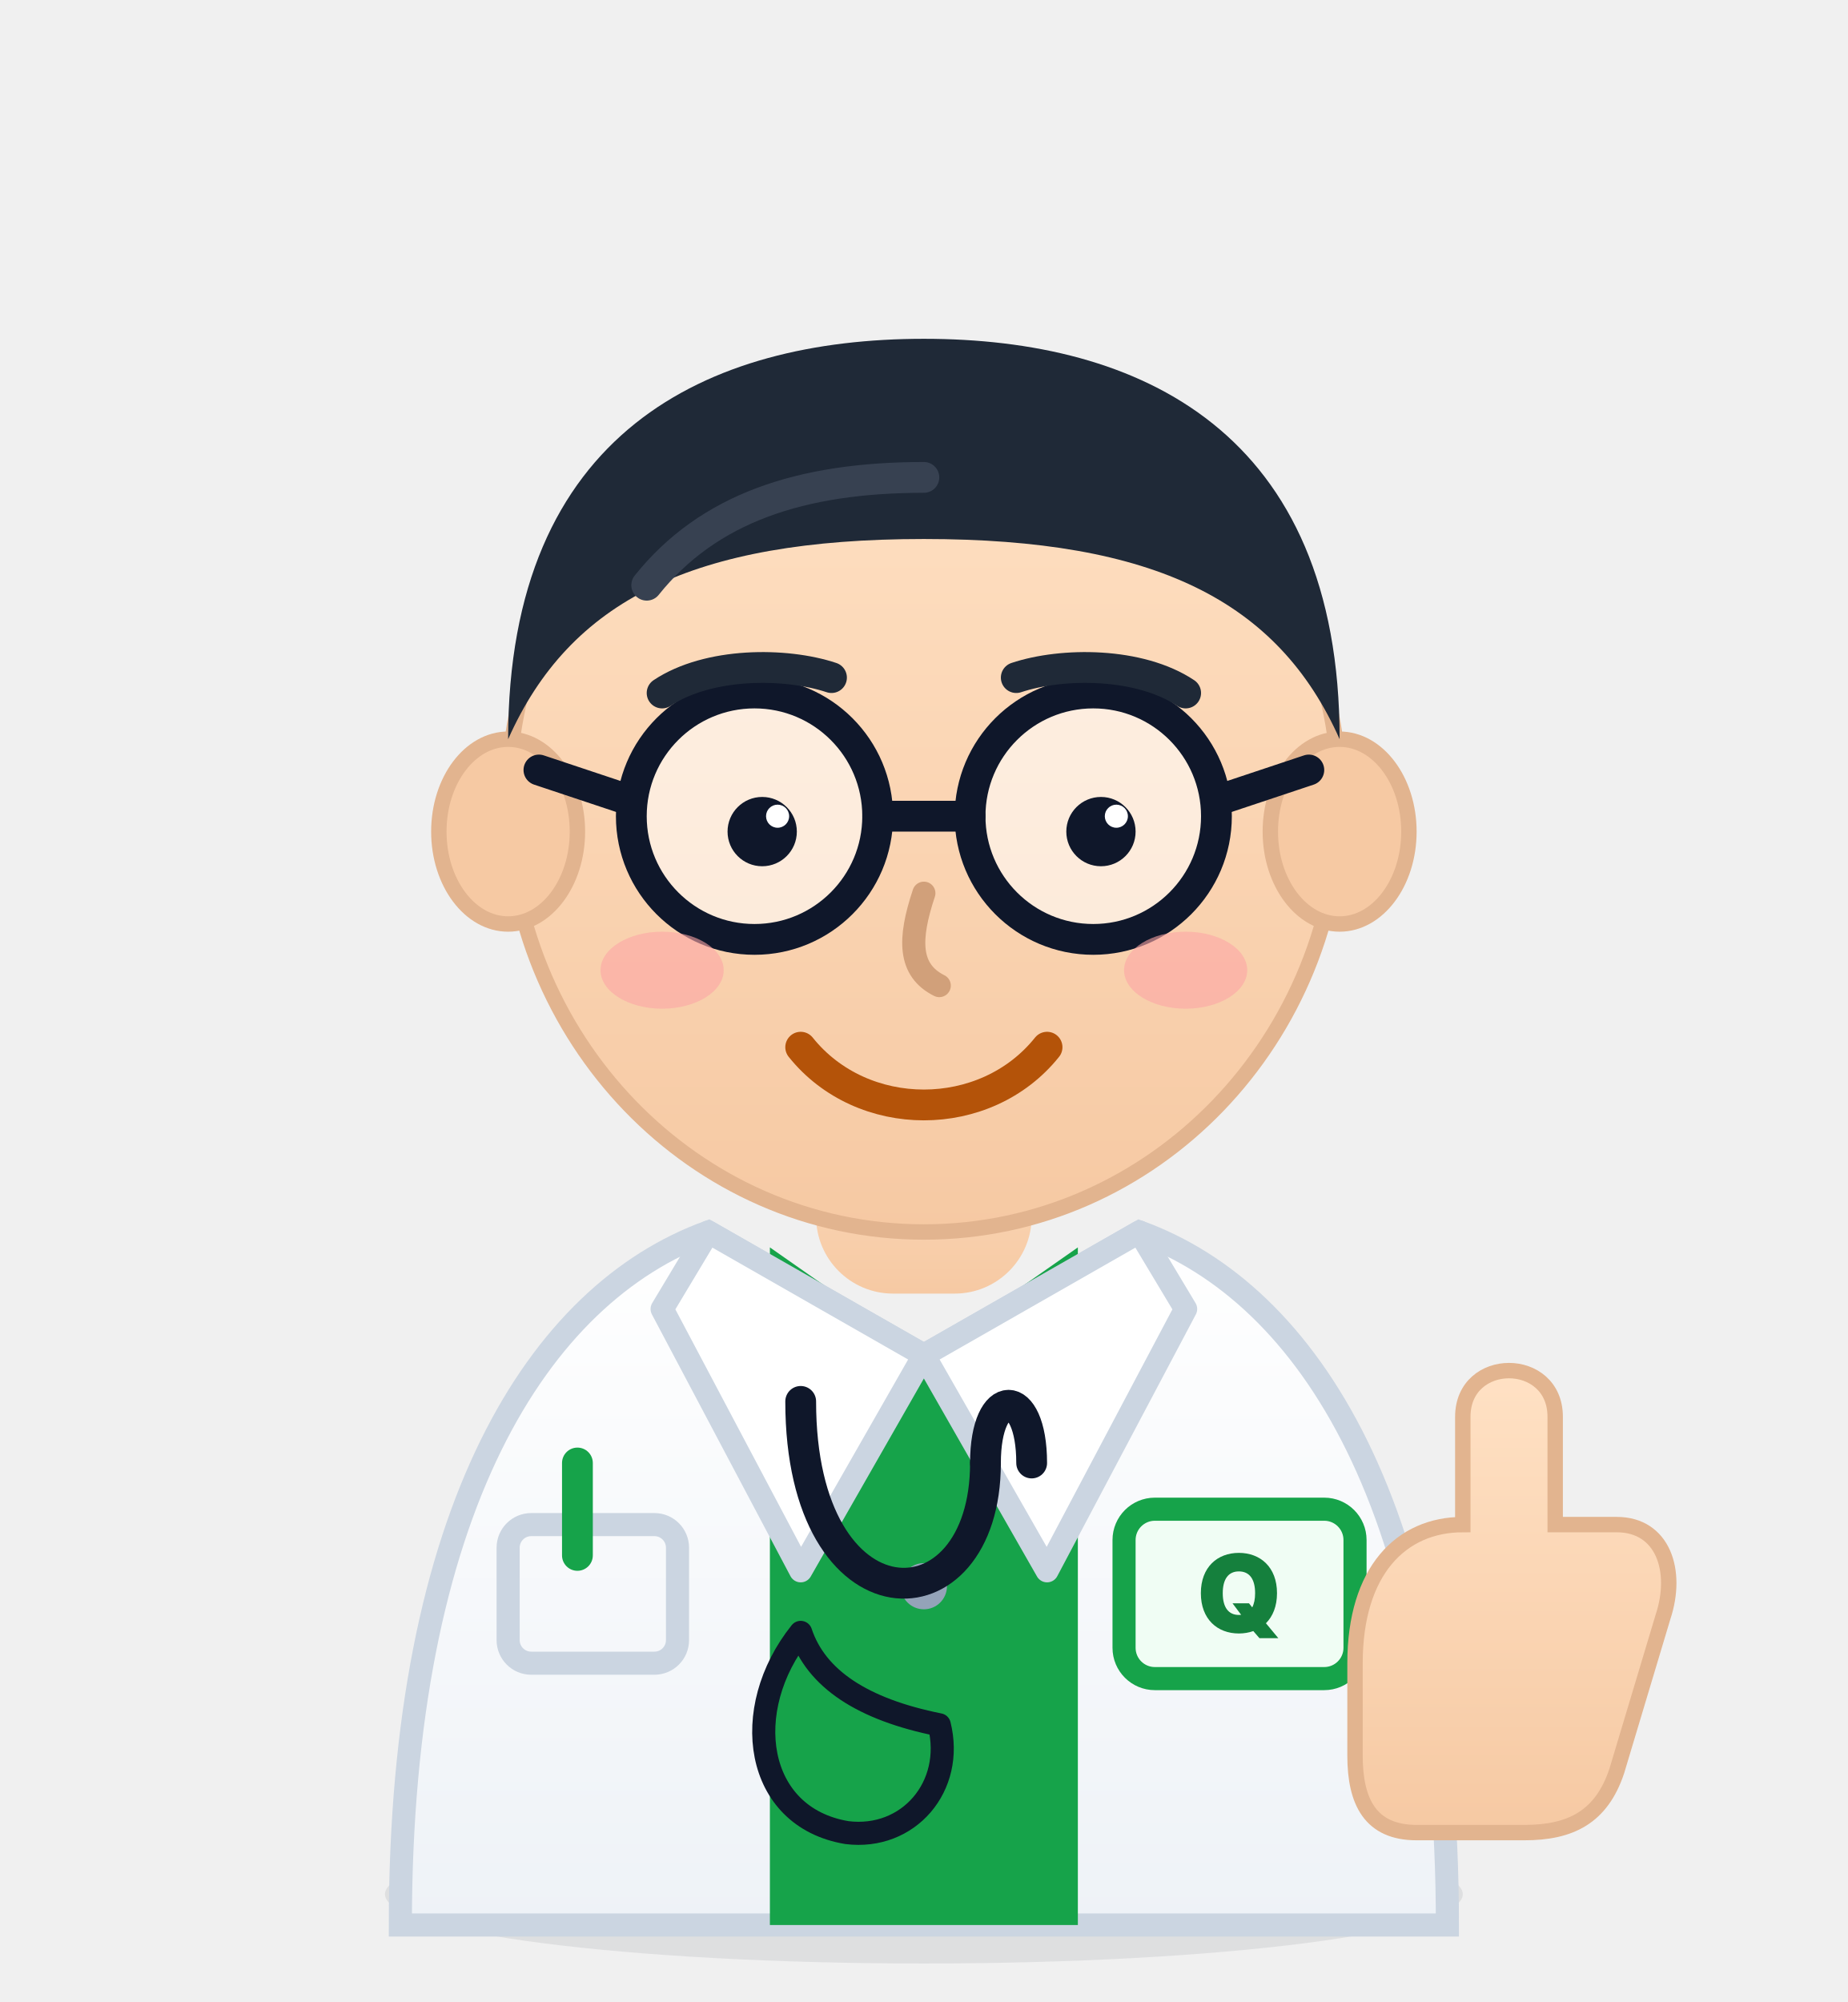
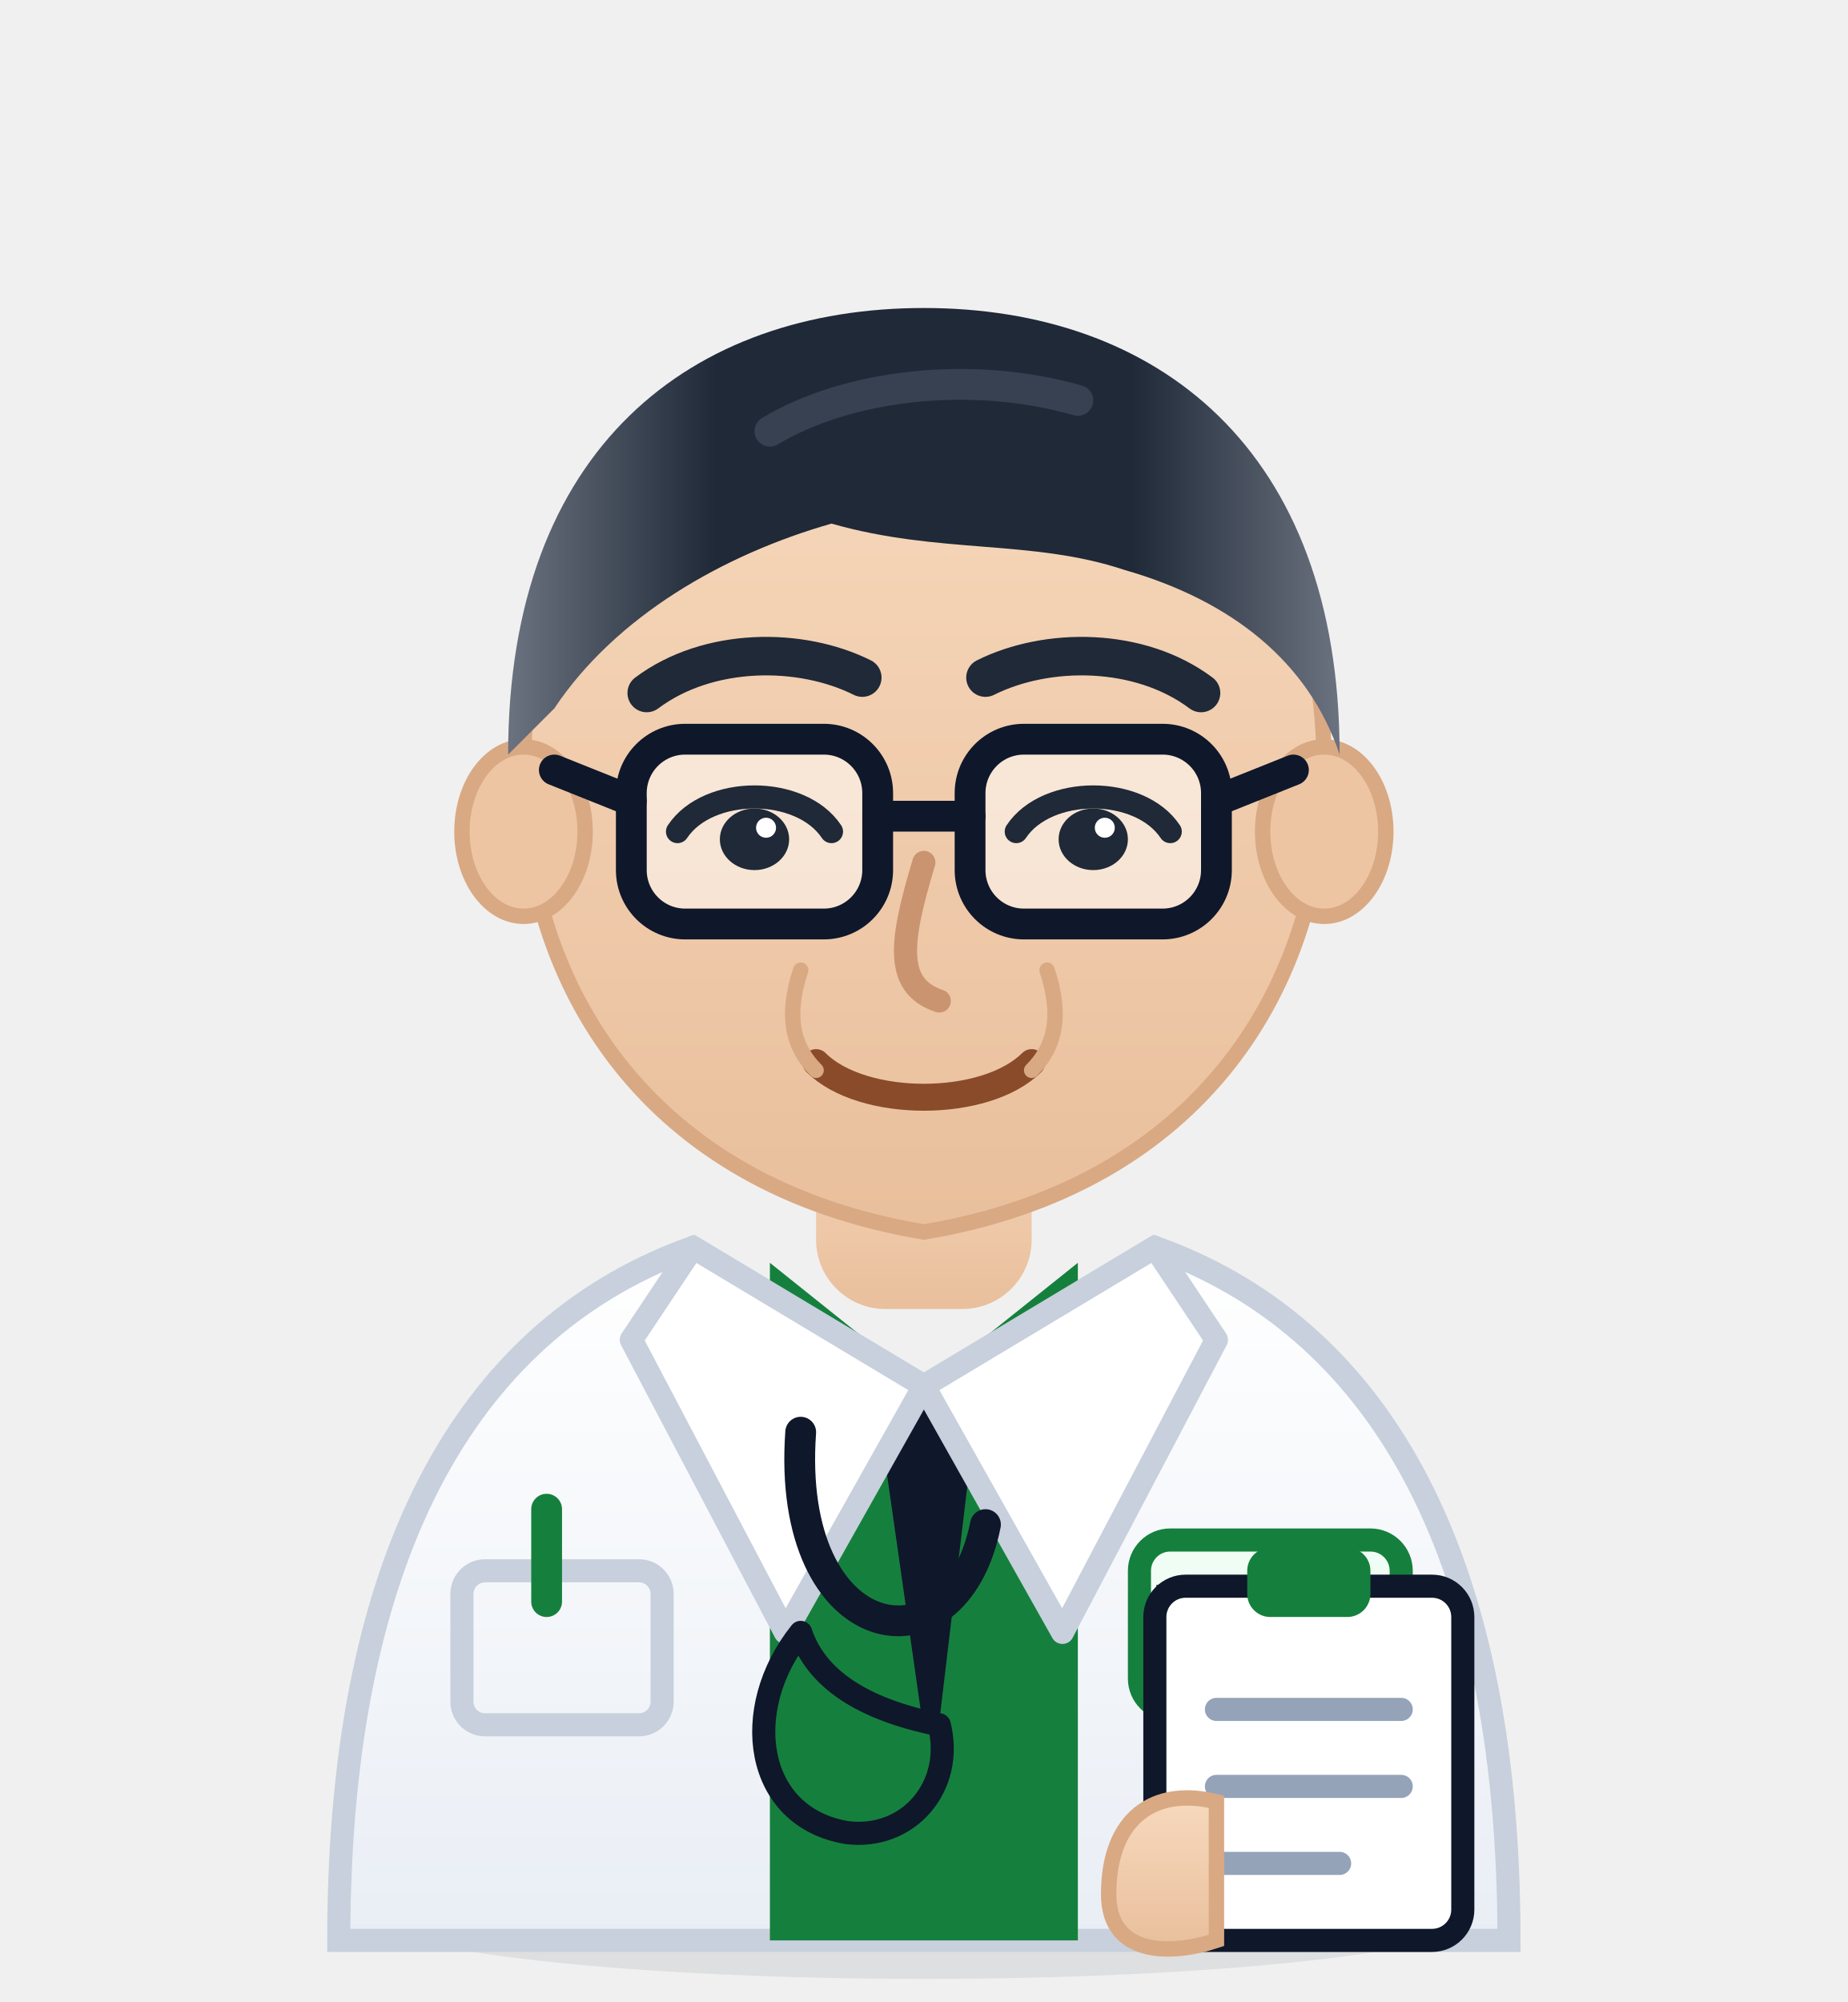
<svg xmlns="http://www.w3.org/2000/svg" viewBox="0 0 240 260" width="240" height="260" role="img" aria-label="닥터Q — 약박사 상담 캐릭터">
  <defs>
    <linearGradient id="coat" x1="0" y1="0" x2="0" y2="1">
      <stop offset="0" stop-color="#ffffff" />
-       <stop offset="1" stop-color="#eef2f7" />
+       <stop offset="1" stop-color="#e9eef5" />
    </linearGradient>
    <linearGradient id="skin" x1="0" y1="0" x2="0" y2="1">
-       <stop offset="0" stop-color="#ffe1c4" />
-       <stop offset="1" stop-color="#f6c9a3" />
+       <stop offset="0" stop-color="#f7d9bd" />
+       <stop offset="1" stop-color="#e9bf9c" />
+     </linearGradient>
+     <linearGradient id="hair" x1="0" y1="0" x2="1" y2="0">
+       <stop offset="0" stop-color="#6b7280" />
+       <stop offset=".25" stop-color="#1f2937" />
+       <stop offset=".75" stop-color="#1f2937" />
+       <stop offset="1" stop-color="#6b7280" />
    </linearGradient>
  </defs>
-   <ellipse cx="120" cy="246" rx="70" ry="9" fill="#0f172a" opacity=".08" />
-   <path d="M52 250 C52 196 70 168 92 160 L120 176 L148 160 C170 168 188 196 188 250 Z" fill="url(#coat)" stroke="#cbd5e1" stroke-width="3" />
-   <path d="M100 162 L120 176 L140 162 L140 250 L100 250 Z" fill="#16a34a" />
-   <path d="M92 160 L120 176 L104 204 L86 170 Z" fill="#ffffff" stroke="#cbd5e1" stroke-width="3" stroke-linejoin="round" />
-   <path d="M148 160 L120 176 L136 204 L154 170 Z" fill="#ffffff" stroke="#cbd5e1" stroke-width="3" stroke-linejoin="round" />
-   <circle cx="120" cy="206" r="3" fill="#94a3b8" />
-   <circle cx="120" cy="226" r="3" fill="#94a3b8" />
-   <rect x="146" y="196" width="30" height="22" rx="4" fill="#f0fdf4" stroke="#16a34a" stroke-width="3" />
-   <text x="161" y="212" font-family="system-ui, -apple-system, 'Apple SD Gothic Neo', sans-serif" font-size="14" font-weight="900" fill="#15803d" text-anchor="middle">Q</text>
-   <rect x="66" y="198" width="22" height="18" rx="3" fill="none" stroke="#cbd5e1" stroke-width="3" />
-   <rect x="73" y="188" width="4" height="16" rx="2" fill="#16a34a" />
-   <path d="M104 182 C104 212 128 212 128 190" fill="none" stroke="#0f172a" stroke-width="4" stroke-linecap="round" />
-   <path d="M128 190 C128 180 134 180 134 190" fill="none" stroke="#0f172a" stroke-width="4" stroke-linecap="round" />
-   <path d="M104 212 C96 222 98 236 110 238 C118 239 124 232 122 224 C112 222 106 218 104 212 Z" fill="#16a34a" stroke="#0f172a" stroke-width="3" stroke-linejoin="round" />
-   <rect x="106" y="138" width="28" height="30" rx="10" fill="url(#skin)" />
-   <ellipse cx="120" cy="104" rx="54" ry="56" fill="url(#skin)" stroke="#e2b48f" stroke-width="2" />
-   <ellipse cx="66" cy="108" rx="9" ry="12" fill="#f6c9a3" stroke="#e2b48f" stroke-width="2" />
-   <ellipse cx="174" cy="108" rx="9" ry="12" fill="#f6c9a3" stroke="#e2b48f" stroke-width="2" />
-   <path d="M66 96 C66 56 92 44 120 44 C148 44 174 56 174 96 C166 78 150 70 120 70 C90 70 74 78 66 96 Z" fill="#1f2937" />
-   <path d="M84 76 C92 66 104 62 120 62" fill="none" stroke="#374151" stroke-width="4" stroke-linecap="round" />
-   <circle cx="98" cy="106" r="16" fill="#ffffff" fill-opacity=".55" stroke="#0f172a" stroke-width="4" />
-   <circle cx="142" cy="106" r="16" fill="#ffffff" fill-opacity=".55" stroke="#0f172a" stroke-width="4" />
-   <path d="M114 106 L126 106" stroke="#0f172a" stroke-width="4" stroke-linecap="round" />
-   <path d="M82 104 L70 100 M158 104 L170 100" stroke="#0f172a" stroke-width="4" stroke-linecap="round" />
-   <circle cx="99" cy="108" r="4.5" fill="#0f172a" />
-   <circle cx="143" cy="108" r="4.5" fill="#0f172a" />
-   <circle cx="101" cy="106" r="1.5" fill="#fff" />
-   <circle cx="145" cy="106" r="1.5" fill="#fff" />
-   <path d="M86 90 C92 86 102 86 108 88" fill="none" stroke="#1f2937" stroke-width="4" stroke-linecap="round" />
-   <path d="M132 88 C138 86 148 86 154 90" fill="none" stroke="#1f2937" stroke-width="4" stroke-linecap="round" />
-   <ellipse cx="86" cy="126" rx="8" ry="5" fill="#fca5a5" opacity=".6" />
-   <ellipse cx="154" cy="126" rx="8" ry="5" fill="#fca5a5" opacity=".6" />
-   <path d="M120 116 C118 122 118 126 122 128" fill="none" stroke="#d1a07a" stroke-width="3" stroke-linecap="round" />
-   <path d="M104 136 C112 146 128 146 136 136" fill="none" stroke="#b45309" stroke-width="4" stroke-linecap="round" />
-   <g transform="translate(176 190)">
-     <path d="M0 26 C0 14 6 8 14 8 L14 -6 C14 -14 26 -14 26 -6 L26 8 L34 8 C40 8 42 14 40 20 L34 40 C32 46 28 48 22 48 L8 48 C2 48 0 44 0 38 Z" fill="url(#skin)" stroke="#e2b48f" stroke-width="2" />
+   <ellipse cx="120" cy="248" rx="74" ry="9" fill="#0f172a" opacity=".08" />
+   <path d="M44 252 C44 200 62 172 90 162 L120 180 L150 162 C178 172 196 200 196 252 Z" fill="url(#coat)" stroke="#c7d0dc" stroke-width="3" />
+   <path d="M100 164 L120 180 L140 164 L140 252 L100 252 Z" fill="#15803d" />
+   <path d="M120 180 L126 190 L121 232 L115 190 Z" fill="#0f172a" />
+   <path d="M90 162 L120 180 L102 212 L82 174 Z" fill="#ffffff" stroke="#c7d0dc" stroke-width="3" stroke-linejoin="round" />
+   <path d="M150 162 L120 180 L138 212 L158 174 Z" fill="#ffffff" stroke="#c7d0dc" stroke-width="3" stroke-linejoin="round" />
+   <rect x="148" y="200" width="34" height="22" rx="4" fill="#f0fdf4" stroke="#15803d" stroke-width="3" />
+   <text x="165" y="216" font-family="system-ui, -apple-system, 'Apple SD Gothic Neo', sans-serif" font-size="14" font-weight="900" fill="#15803d" text-anchor="middle">Dr.Q</text>
+   <rect x="60" y="204" width="26" height="20" rx="3" fill="none" stroke="#c7d0dc" stroke-width="3" />
+   <rect x="69" y="194" width="4" height="16" rx="2" fill="#15803d" />
+   <path d="M104 186 C102 214 124 218 128 198" fill="none" stroke="#0f172a" stroke-width="4" stroke-linecap="round" />
+   <path d="M104 212 C96 222 98 236 110 238 C118 239 124 232 122 224 C112 222 106 218 104 212 Z" fill="#15803d" stroke="#0f172a" stroke-width="3" stroke-linejoin="round" />
+   <g transform="translate(150 206)">
+     <rect x="0" y="0" width="40" height="46" rx="4" fill="#ffffff" stroke="#0f172a" stroke-width="3" />
+     <rect x="12" y="-5" width="16" height="9" rx="3" fill="#15803d" />
+     <path d="M8 16 H32 M8 26 H32 M8 36 H24" stroke="#94a3b8" stroke-width="3" stroke-linecap="round" />
+     <path d="M-6 40 C-6 30 0 26 8 28 L8 46 C2 48 -6 48 -6 40 Z" fill="url(#skin)" stroke="#d9a983" stroke-width="2" />
  </g>
+   <rect x="106" y="140" width="28" height="30" rx="9" fill="url(#skin)" />
+   <path d="M68 100 C68 62 92 46 120 46 C148 46 172 62 172 100 C172 128 156 154 120 160 C84 154 68 128 68 100 Z" fill="url(#skin)" stroke="#d9a983" stroke-width="2" />
+   <ellipse cx="68" cy="108" rx="8" ry="11" fill="#eec5a3" stroke="#d9a983" stroke-width="2" />
+   <ellipse cx="172" cy="108" rx="8" ry="11" fill="#eec5a3" stroke="#d9a983" stroke-width="2" />
+   <path d="M66 98 C66 58 90 40 120 40 C150 40 174 58 174 98 C170 86 160 78 146 74 C134 70 122 72 108 68 C94 72 80 80 72 92 Z" fill="url(#hair)" />
+   <path d="M100 56 C110 50 126 48 140 52" fill="none" stroke="#374151" stroke-width="4" stroke-linecap="round" />
+   <path d="M84 90 C92 84 104 84 112 88" fill="none" stroke="#1f2937" stroke-width="5" stroke-linecap="round" />
+   <path d="M128 88 C136 84 148 84 156 90" fill="none" stroke="#1f2937" stroke-width="5" stroke-linecap="round" />
+   <rect x="82" y="96" width="32" height="24" rx="7" fill="#ffffff" fill-opacity=".5" stroke="#0f172a" stroke-width="4" />
+   <rect x="126" y="96" width="32" height="24" rx="7" fill="#ffffff" fill-opacity=".5" stroke="#0f172a" stroke-width="4" />
+   <path d="M114 106 L126 106 M82 104 L72 100 M158 104 L168 100" stroke="#0f172a" stroke-width="4" stroke-linecap="round" />
+   <path d="M88 108 C92 102 104 102 108 108" fill="none" stroke="#1f2937" stroke-width="3" stroke-linecap="round" />
+   <path d="M132 108 C136 102 148 102 152 108" fill="none" stroke="#1f2937" stroke-width="3" stroke-linecap="round" />
+   <ellipse cx="98" cy="109" rx="4.5" ry="4" fill="#1f2937" />
+   <ellipse cx="142" cy="109" rx="4.5" ry="4" fill="#1f2937" />
+   <circle cx="99.5" cy="107.5" r="1.3" fill="#fff" />
+   <circle cx="143.5" cy="107.5" r="1.3" fill="#fff" />
+   <path d="M120 112 C117 122 116 128 122 130" fill="none" stroke="#c9946f" stroke-width="3" stroke-linecap="round" />
+   <path d="M106 138 C112 144 128 144 134 138" fill="none" stroke="#8a4b2a" stroke-width="3.5" stroke-linecap="round" />
+   <path d="M104 126 C102 132 103 136 106 139" fill="none" stroke="#d9a983" stroke-width="2" stroke-linecap="round" />
+   <path d="M136 126 C138 132 137 136 134 139" fill="none" stroke="#d9a983" stroke-width="2" stroke-linecap="round" />
</svg>
